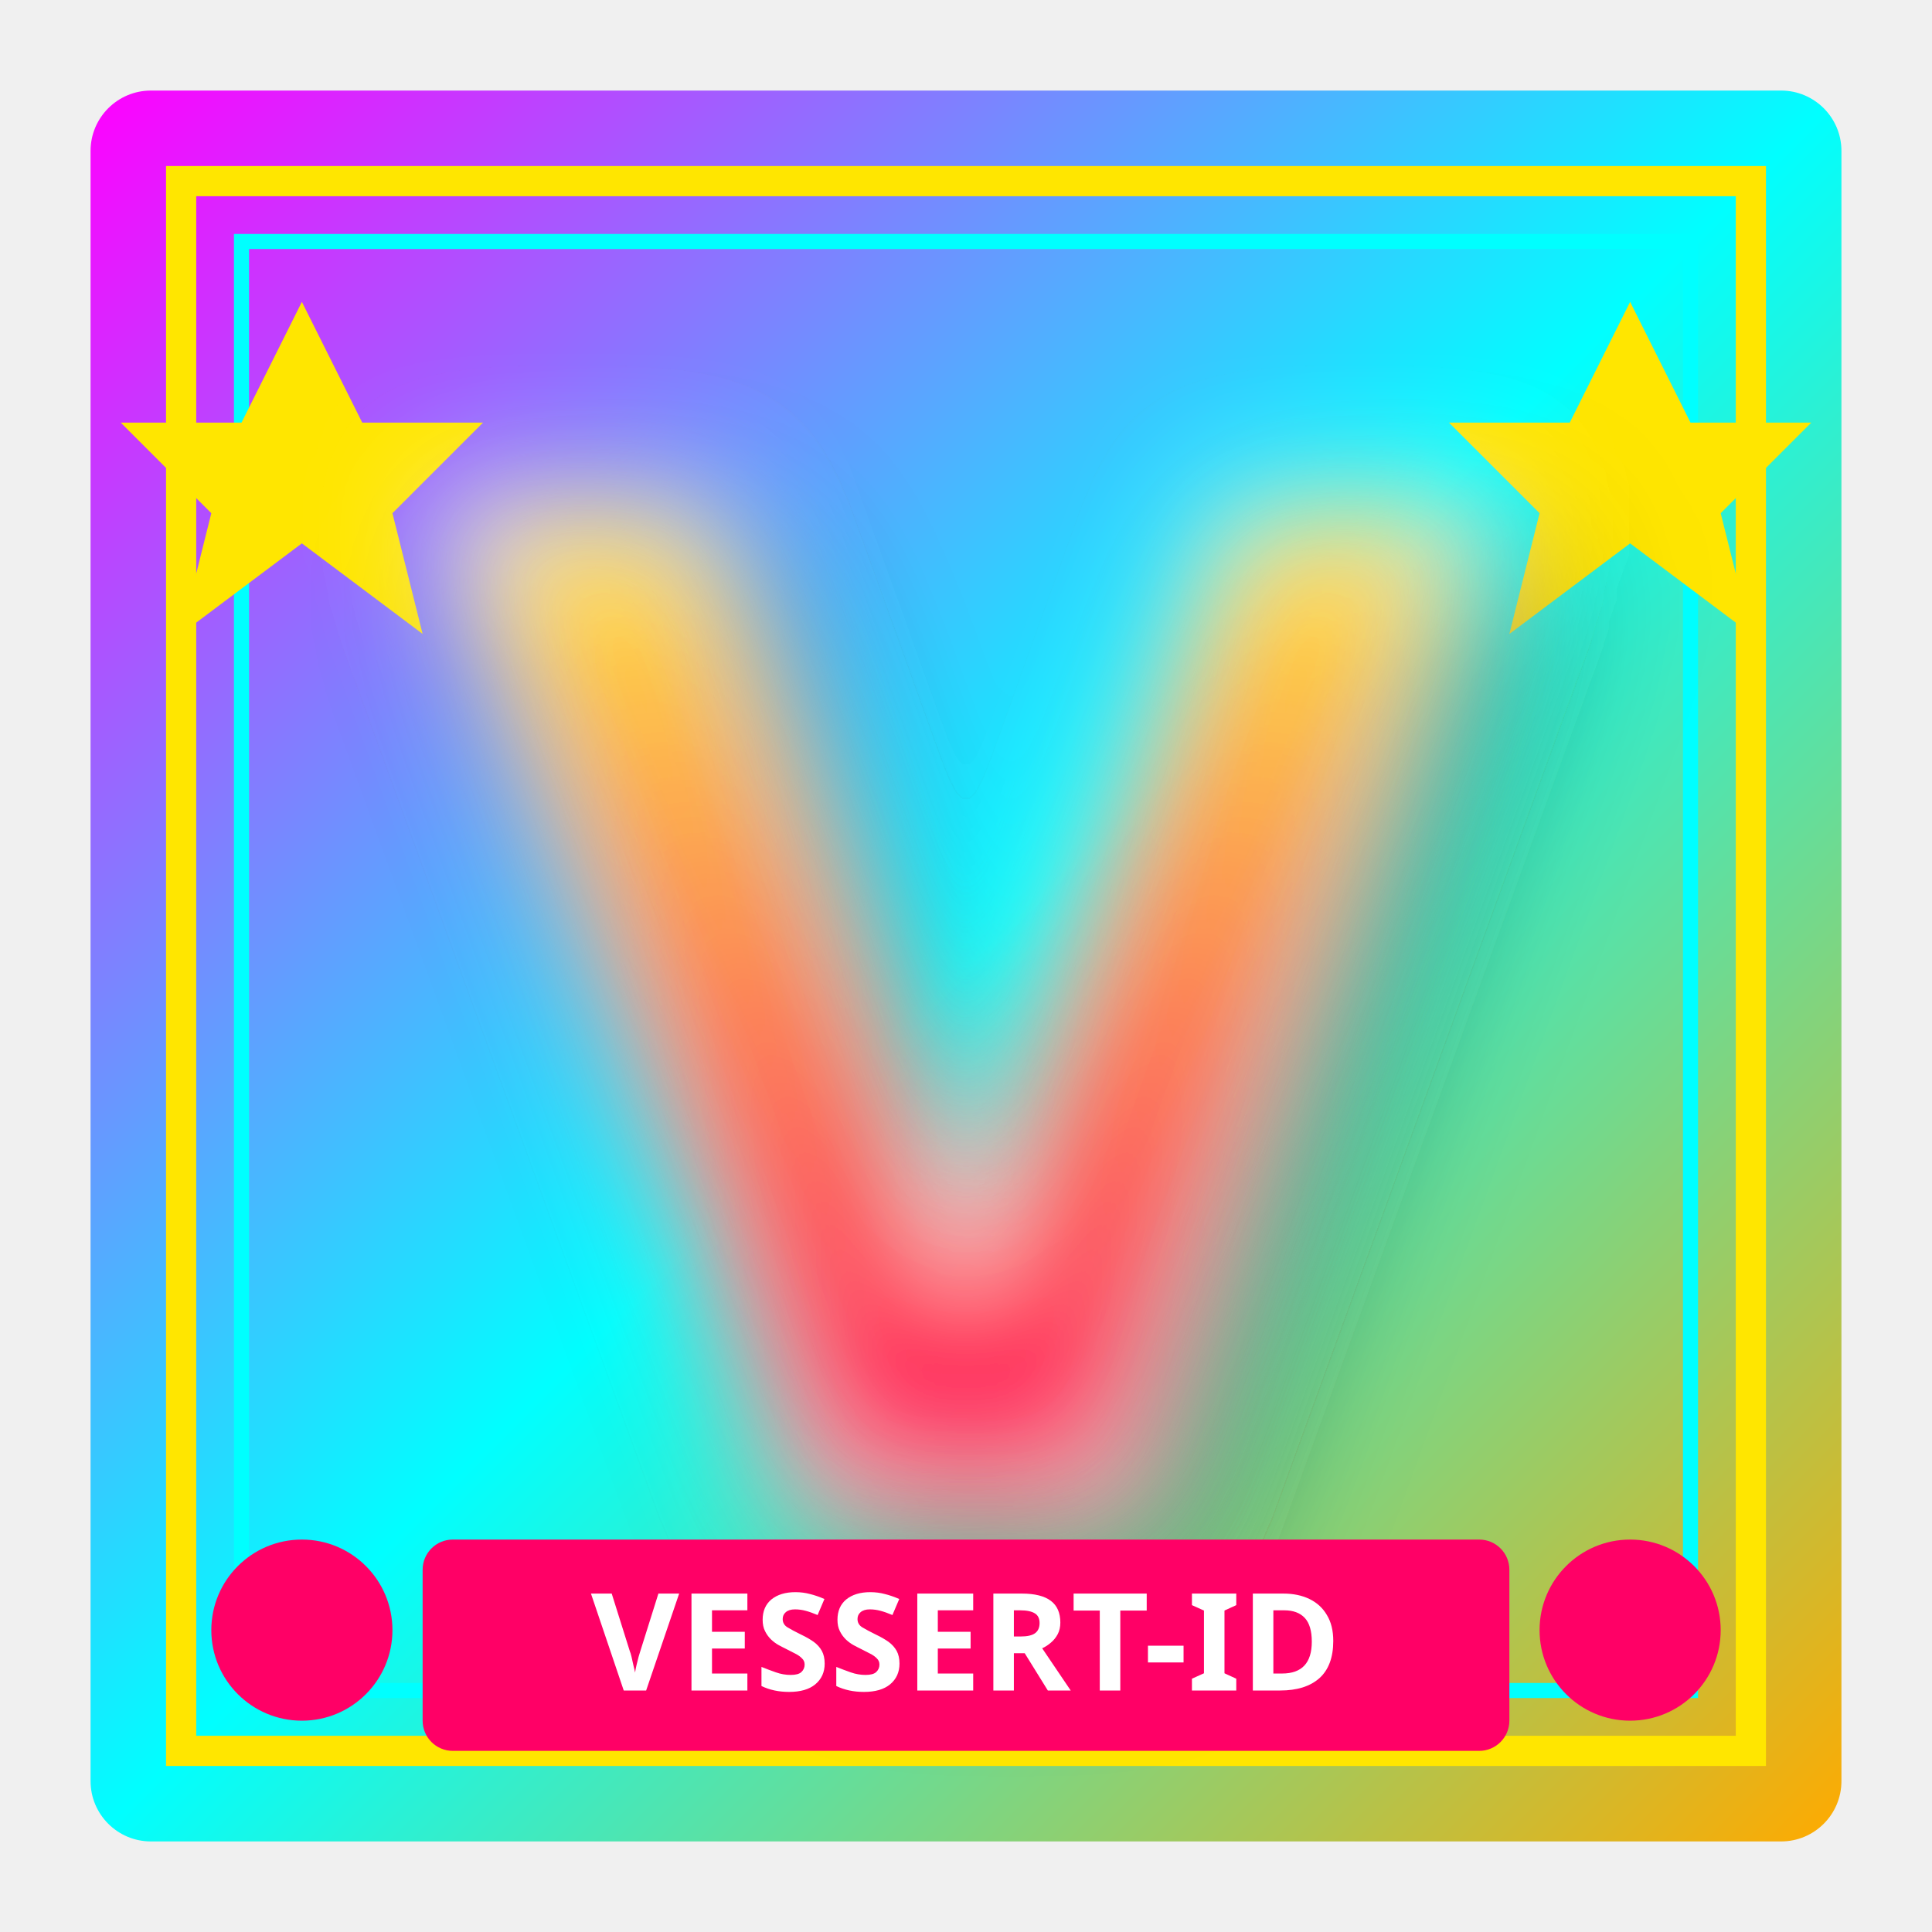
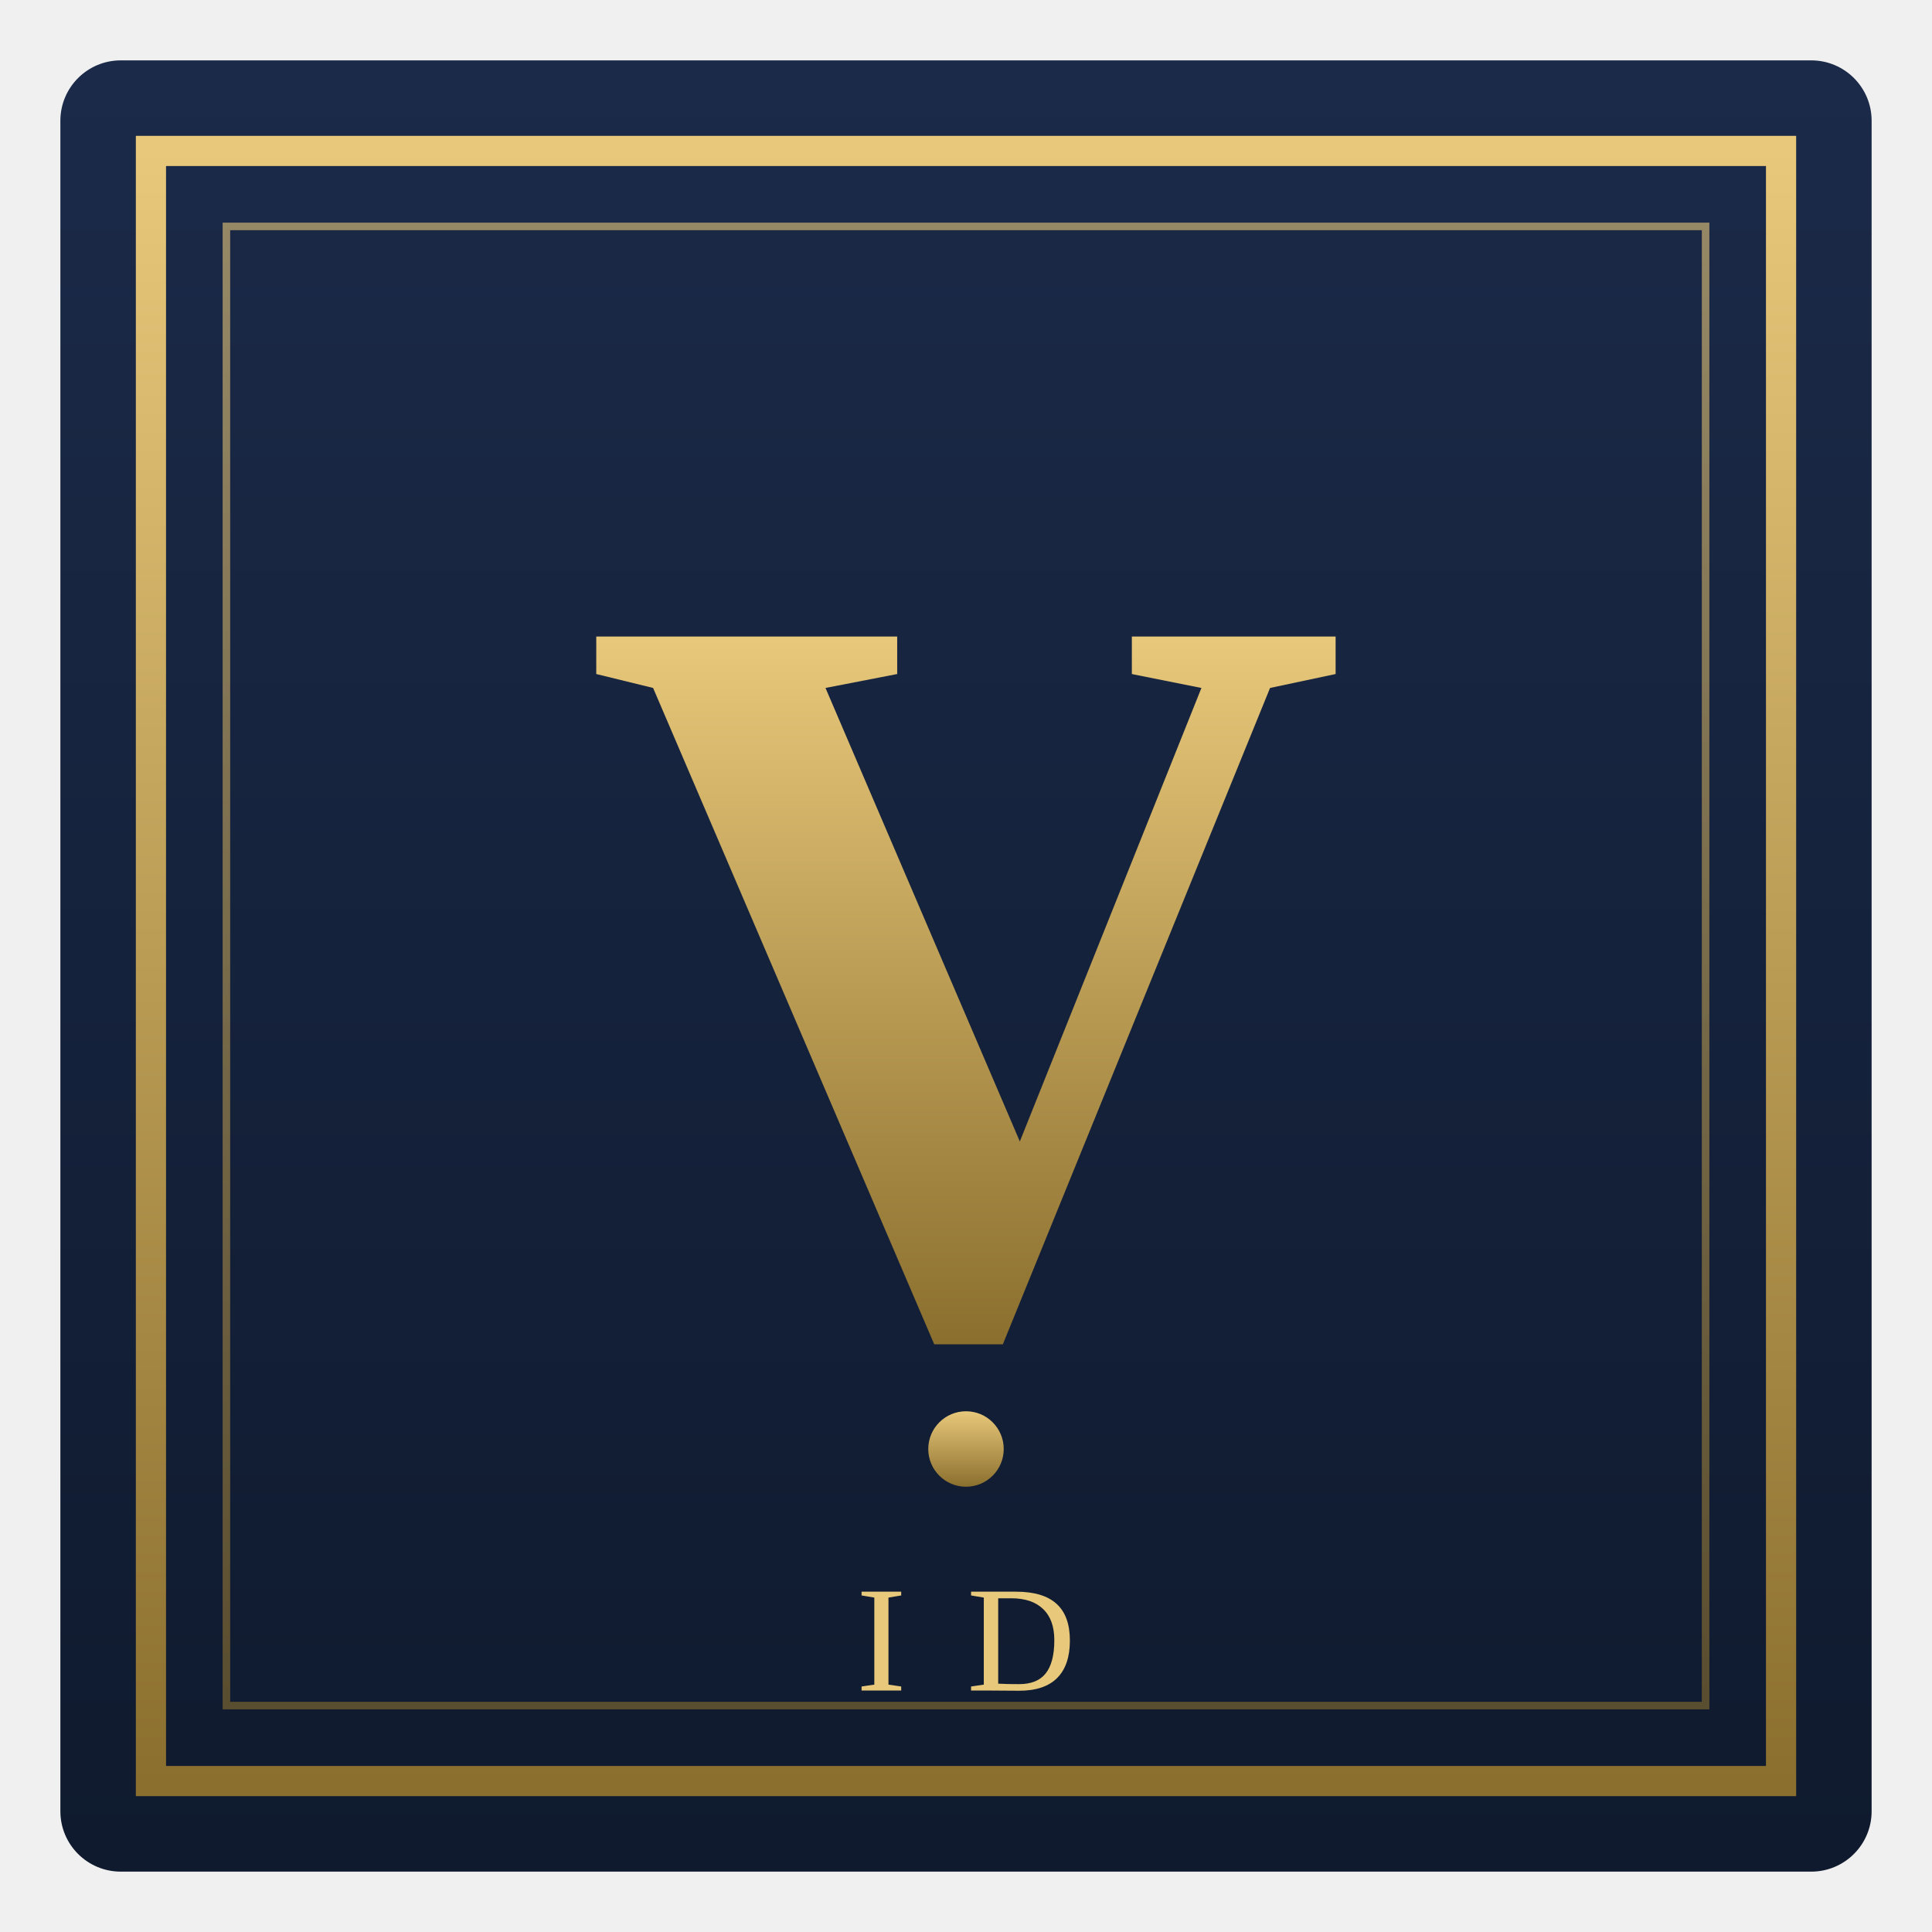
<svg xmlns="http://www.w3.org/2000/svg" viewBox="0 0 128 128" width="128" height="128">
  <defs>
-     <linearGradient id="overGrad1" x1="0%" y1="0%" x2="100%" y2="100%">
-       <stop offset="0%" stop-color="#FF00FF" />
-       <stop offset="50%" stop-color="#00FFFF" />
-       <stop offset="100%" stop-color="#FFAA00" />
+     <linearGradient id="classicBg" x1="0%" y1="0%" x2="0%" y2="100%">
+       <stop offset="0%" stop-color="#1B2A49" />
+       <stop offset="100%" stop-color="#0F1A2E" />
    </linearGradient>
-     <linearGradient id="overGrad2" x1="0%" y1="0%" x2="0%" y2="100%">
-       <stop offset="0%" stop-color="#FFE600" />
-       <stop offset="100%" stop-color="#FF0066" />
+     <linearGradient id="goldGrad" x1="0%" y1="0%" x2="0%" y2="100%">
+       <stop offset="0%" stop-color="#E8C87A" />
+       <stop offset="100%" stop-color="#8B6F2E" />
    </linearGradient>
-     <filter id="overGlow" x="-50%" y="-50%" width="200%" height="200%">
-       <feGaussianBlur stdDeviation="4" />
-     </filter>
-     <filter id="overShadow" x="-30%" y="-30%" width="160%" height="160%">
-       <feDropShadow dx="3" dy="4" stdDeviation="3" flood-color="#000" flood-opacity="0.7" />
-     </filter>
  </defs>
-   <rect x="6" y="6" width="116" height="116" rx="4" ry="4" fill="url(#overGrad1)" />
-   <rect x="12" y="12" width="104" height="104" fill="none" stroke="#FFE600" stroke-width="2" />
-   <rect x="16" y="16" width="96" height="96" fill="none" stroke="#00FFFF" stroke-width="1" />
-   <polygon points="20,20 24,28 32,28 26,34 28,42 20,36 12,42 14,34 8,28 16,28" fill="#FFE600" />
-   <polygon points="108,20 112,28 120,28 114,34 116,42 108,36 100,42 102,34 96,28 104,28" fill="#FFE600" />
-   <circle cx="20" cy="108" r="6" fill="#FF0066" />
-   <circle cx="108" cy="108" r="6" fill="#FF0066" />
-   <g filter="url(#overShadow)">
-     <path d="M30,34 L46,34 L64,84 L82,34 L98,34 L74,100 L54,100 Z" fill="url(#overGrad2)" stroke="#FFFFFF" stroke-width="2" filter="url(#overGlow)" />
-   </g>
-   <rect x="28" y="102" width="72" height="14" rx="2" fill="#FF0066" />
-   <text x="64" y="112" font-family="Arial Black, sans-serif" font-size="9" font-weight="900" fill="#FFFFFF" text-anchor="middle">VESSERT-ID</text>
+   <rect x="4" y="4" width="120" height="120" rx="4" ry="4" fill="url(#classicBg)" />
+   <rect x="10" y="10" width="108" height="108" fill="none" stroke="url(#goldGrad)" stroke-width="2" />
+   <rect x="15" y="15" width="98" height="98" fill="none" stroke="url(#goldGrad)" stroke-width="0.5" opacity="0.6" />
+   <text x="64" y="88" font-family="'Times New Roman', Georgia, serif" font-size="70" font-weight="700" fill="url(#goldGrad)" text-anchor="middle">V</text>
+   <line x1="30" y1="96" x2="54" y2="96" stroke="url(#goldGrad)" stroke-width="1.5" />
+   <line x1="74" y1="96" x2="98" y2="96" stroke="url(#goldGrad)" stroke-width="1.5" />
+   <circle cx="64" cy="96" r="2.5" fill="url(#goldGrad)" />
+   <text x="64" y="112" font-family="'Times New Roman', Georgia, serif" font-size="10" font-weight="400" fill="#E8C87A" text-anchor="middle" letter-spacing="4">ID</text>
</svg>
